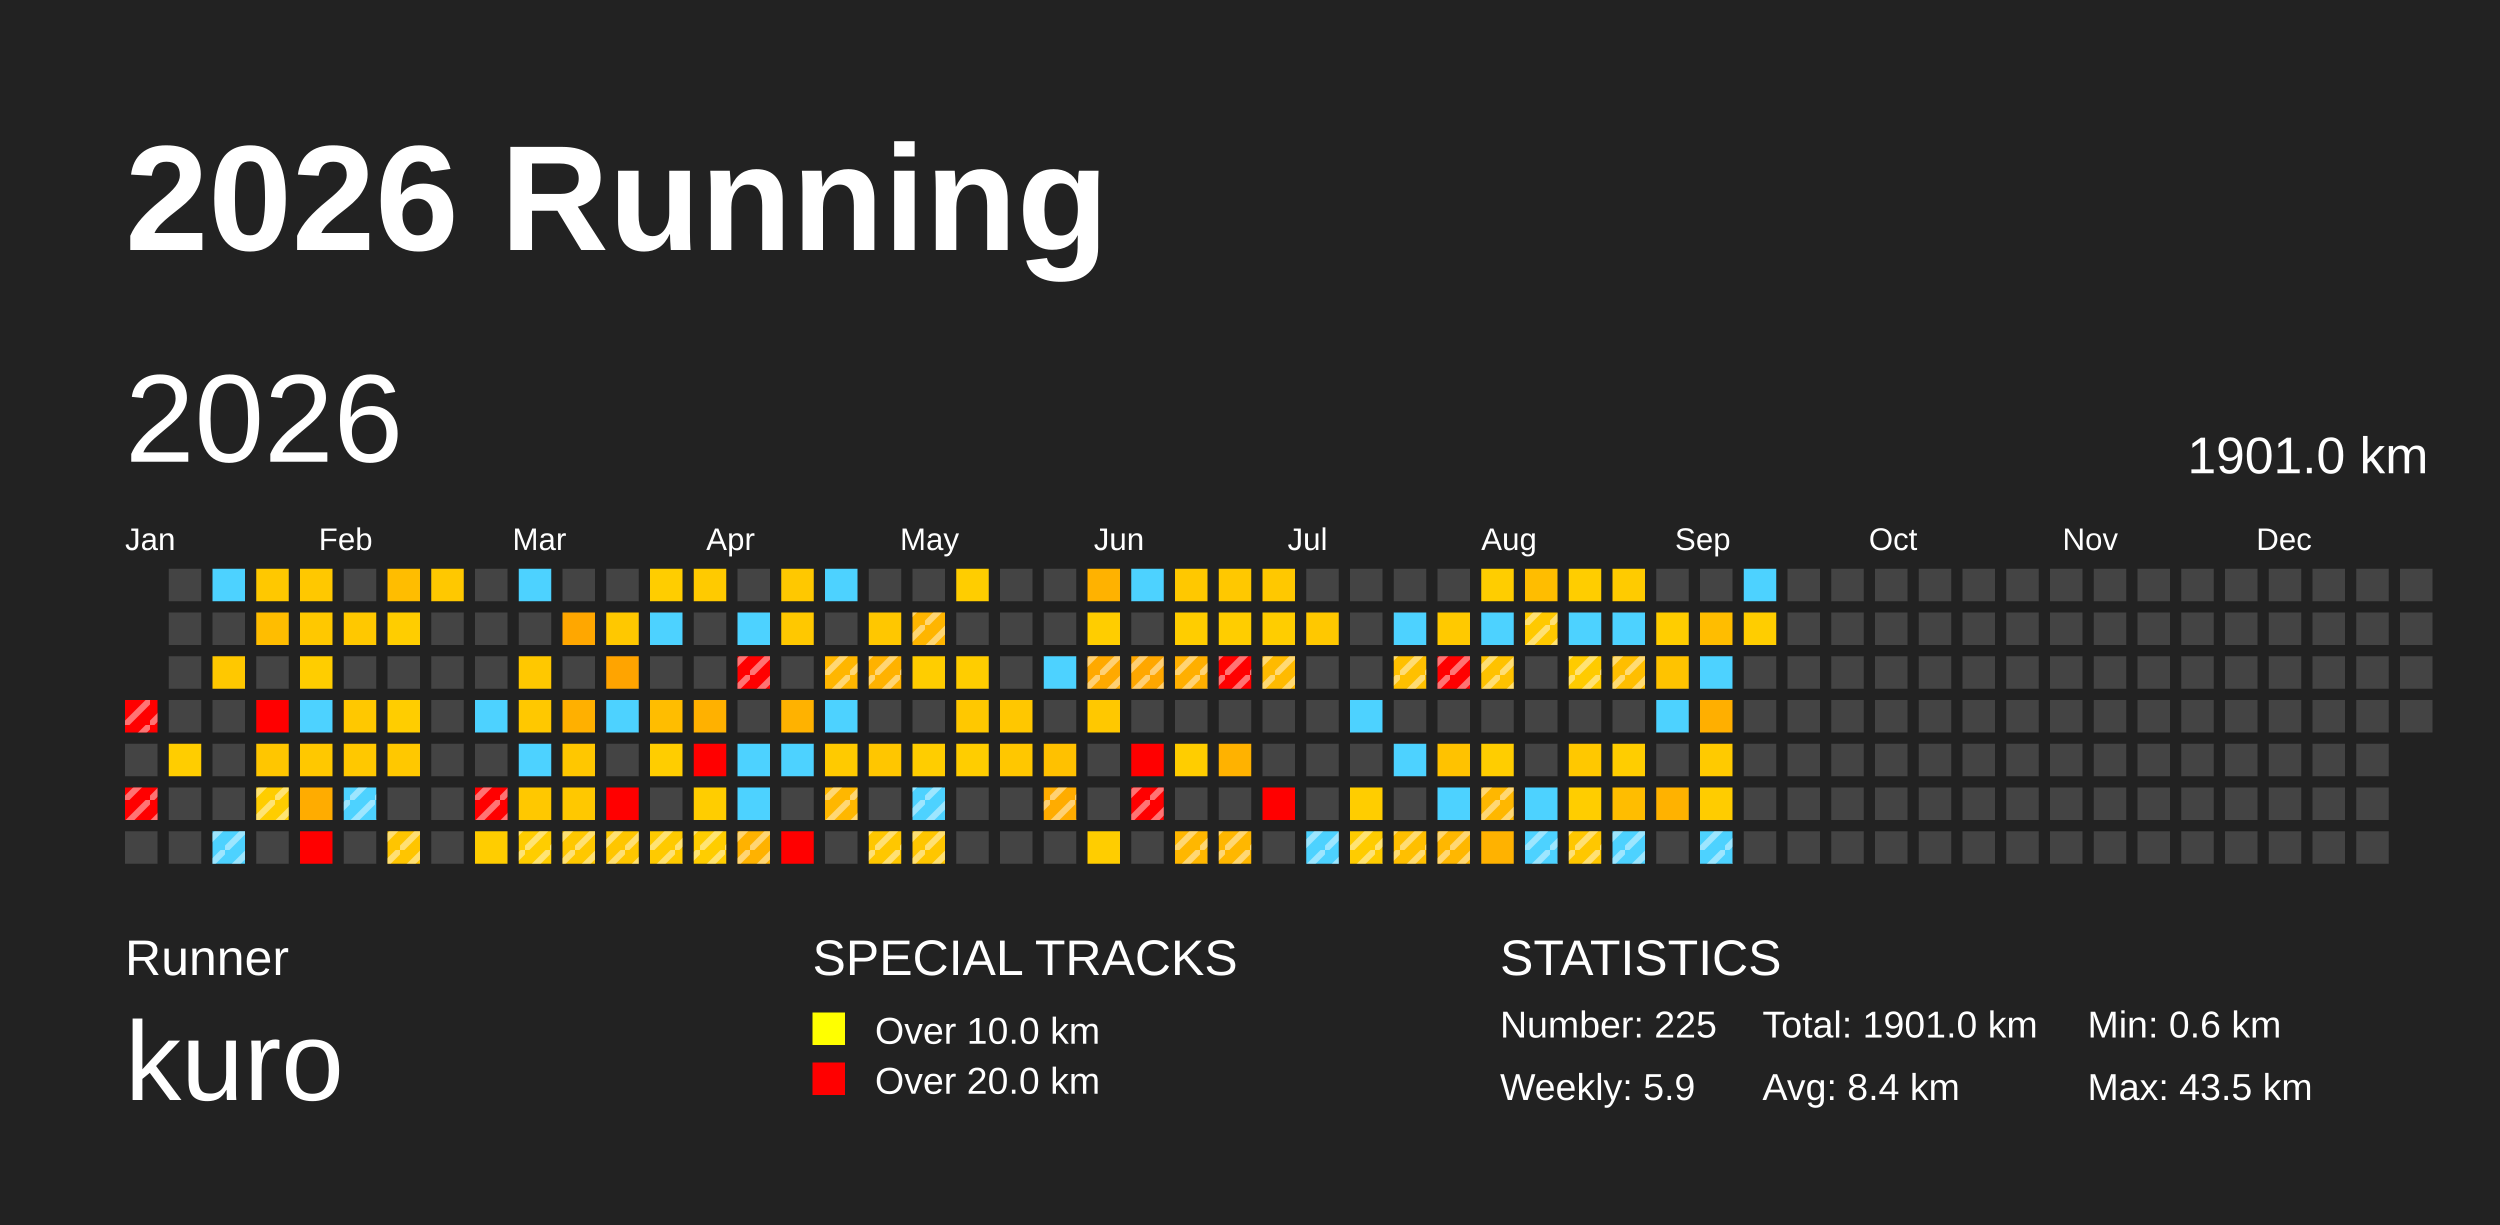
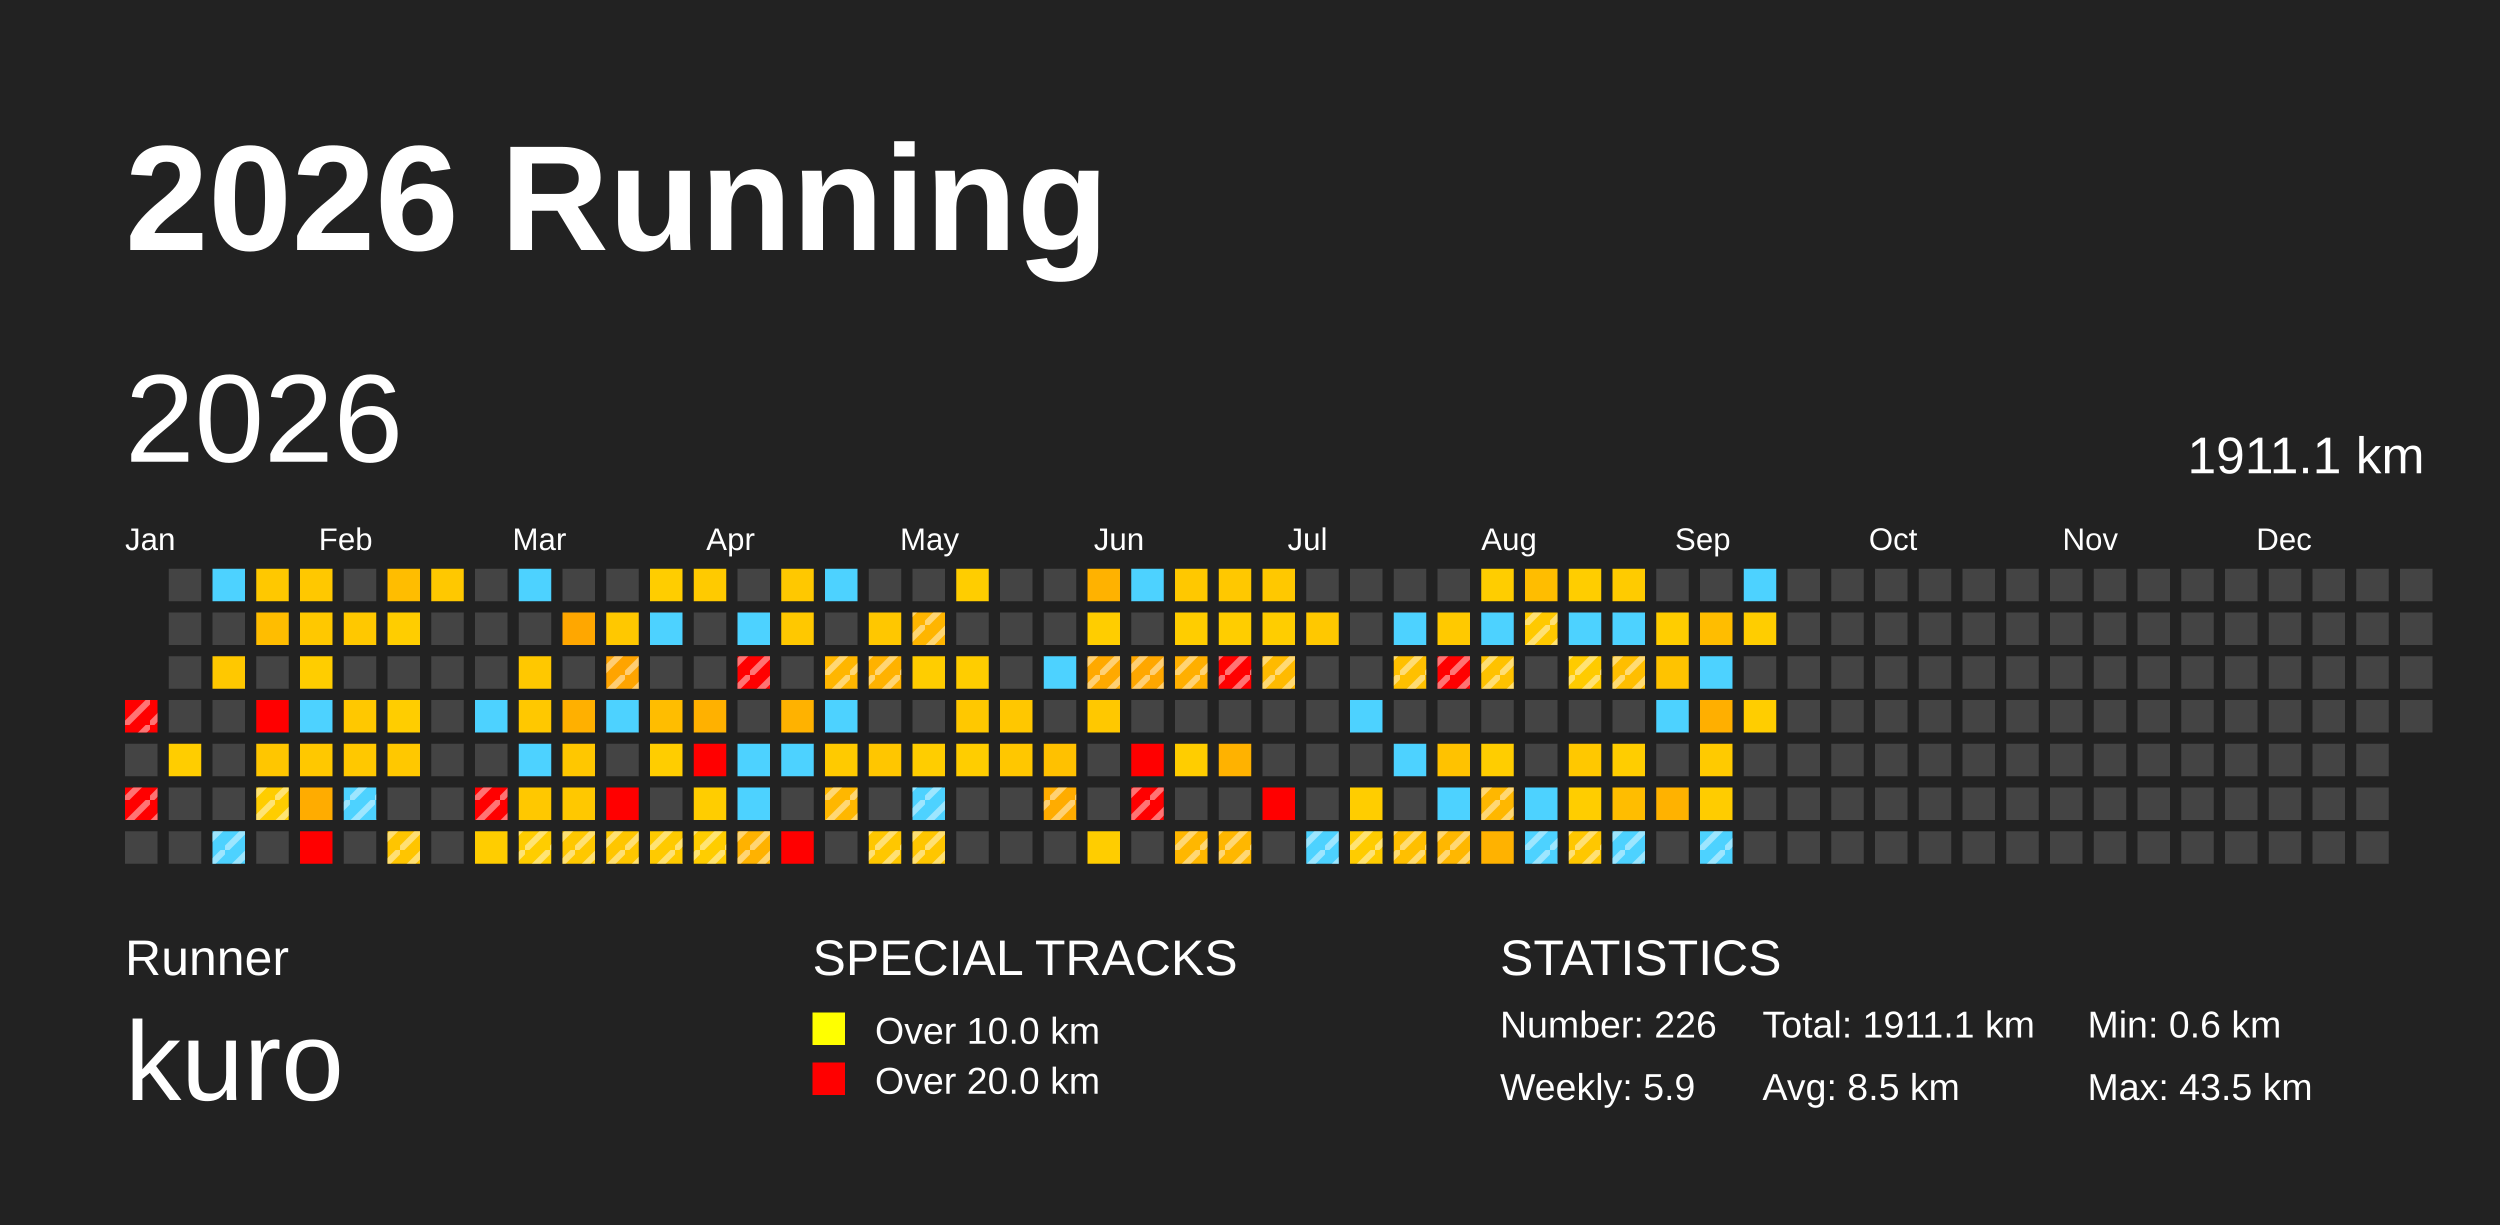
<svg xmlns="http://www.w3.org/2000/svg" baseProfile="full" height="98mm" version="1.1" viewBox="0,0,200,98" width="200mm">
  <defs>
    <pattern height="2" id="indoor-stripe" patternUnits="userSpaceOnUse" width="2">
      <line stroke="white" stroke-opacity="0.45" stroke-width="0.5" x1="0" x2="2" y1="2" y2="0" />
    </pattern>
  </defs>
  <rect fill="#222222" height="98" width="200" x="0" y="0" />
  <text fill="#FFFFFF" style="font-size:12px; font-family:Arial; font-weight:bold;" x="10" y="20">2026 Running</text>
  <text fill="#FFFFFF" style="font-size:4px; font-family:Arial" x="10" y="78">Runner</text>
  <text fill="#FFFFFF" style="font-size:9px; font-family:Arial" x="10" y="88">kuro</text>
  <text fill="#FFFFFF" style="font-size:4px; font-family:Arial" x="65" y="78">SPECIAL TRACKS</text>
  <rect fill="yellow" height="2.6" width="2.6" x="65" y="81" />
  <text fill="#FFFFFF" style="font-size:3px; font-family:Arial" x="70" y="83.5">Over 10.0 km</text>
  <rect fill="red" height="2.6" width="2.6" x="65" y="85" />
  <text fill="#FFFFFF" style="font-size:3px; font-family:Arial" x="70" y="87.5">Over 20.0 km</text>
  <text fill="#FFFFFF" style="font-size:4px; font-family:Arial" x="120" y="78">STATISTICS</text>
-   <text fill="#FFFFFF" style="font-size:3px; font-family:Arial" x="120" y="83">Number: 225</text>
+   <text fill="#FFFFFF" style="font-size:3px; font-family:Arial" x="120" y="83">Number: 226</text>
  <text fill="#FFFFFF" style="font-size:3px; font-family:Arial" x="120" y="88">Weekly: 5.9</text>
-   <text fill="#FFFFFF" style="font-size:3px; font-family:Arial" x="141" y="83">Total: 1901.0 km</text>
-   <text fill="#FFFFFF" style="font-size:3px; font-family:Arial" x="141" y="88">Avg: 8.4 km</text>
+   <text fill="#FFFFFF" style="font-size:3px; font-family:Arial" x="141" y="83">Total: 1911.1 km</text>
+   <text fill="#FFFFFF" style="font-size:3px; font-family:Arial" x="141" y="88">Avg: 8.5 km</text>
  <text fill="#FFFFFF" style="font-size:3px; font-family:Arial" x="167" y="83">Min: 0.6 km</text>
  <text fill="#FFFFFF" style="font-size:3px; font-family:Arial" x="167" y="88">Max: 43.5 km</text>
  <text dominant-baseline="hanging" fill="#FFFFFF" style="font-size:10.0px; font-family:Arial;" x="10" y="30">2026</text>
-   <text dominant-baseline="hanging" fill="#FFFFFF" style="font-size:4.125px; font-family:Arial;" x="175" y="35">1901.0 km</text>
+   <text dominant-baseline="hanging" fill="#FFFFFF" style="font-size:4.125px; font-family:Arial;" x="175" y="35">1911.1 km</text>
  <text fill="#FFFFFF" style="font-size:2.5px; font-family:Arial" x="10.0" y="44">Jan</text>
  <text fill="#FFFFFF" style="font-size:2.5px; font-family:Arial" x="25.5" y="44">Feb</text>
  <text fill="#FFFFFF" style="font-size:2.5px; font-family:Arial" x="41.0" y="44">Mar</text>
  <text fill="#FFFFFF" style="font-size:2.5px; font-family:Arial" x="56.5" y="44">Apr</text>
  <text fill="#FFFFFF" style="font-size:2.5px; font-family:Arial" x="72.0" y="44">May</text>
  <text fill="#FFFFFF" style="font-size:2.5px; font-family:Arial" x="87.5" y="44">Jun</text>
  <text fill="#FFFFFF" style="font-size:2.5px; font-family:Arial" x="103.0" y="44">Jul</text>
  <text fill="#FFFFFF" style="font-size:2.5px; font-family:Arial" x="118.5" y="44">Aug</text>
  <text fill="#FFFFFF" style="font-size:2.5px; font-family:Arial" x="134.0" y="44">Sep</text>
  <text fill="#FFFFFF" style="font-size:2.5px; font-family:Arial" x="149.5" y="44">Oct</text>
  <text fill="#FFFFFF" style="font-size:2.5px; font-family:Arial" x="165.0" y="44">Nov</text>
  <text fill="#FFFFFF" style="font-size:2.5px; font-family:Arial" x="180.5" y="44">Dec</text>
  <rect fill="red" height="2.6" width="2.6" x="10.0" y="56.0" />
  <rect fill="url(#indoor-stripe)" height="2.6" style="pointer-events: none;" width="2.6" x="10.0" y="56.0" />
  <rect fill="#444444" height="2.6" width="2.6" x="10.0" y="59.5" />
  <rect fill="red" height="2.6" width="2.6" x="10.0" y="63.0" />
  <rect fill="url(#indoor-stripe)" height="2.6" style="pointer-events: none;" width="2.6" x="10.0" y="63.0" />
  <rect fill="#444444" height="2.6" width="2.6" x="10.0" y="66.5" />
  <rect fill="#444444" height="2.6" width="2.6" x="13.5" y="45.5" />
  <rect fill="#444444" height="2.6" width="2.6" x="13.5" y="49.0" />
  <rect fill="#444444" height="2.6" width="2.6" x="13.5" y="52.5" />
  <rect fill="#444444" height="2.6" width="2.6" x="13.5" y="56.0" />
  <rect fill="#ffcd00" height="2.6" width="2.6" x="13.5" y="59.5" />
  <rect fill="#444444" height="2.6" width="2.6" x="13.5" y="63.0" />
  <rect fill="#444444" height="2.6" width="2.6" x="13.5" y="66.5" />
  <rect fill="#4dd2ff" height="2.6" width="2.6" x="17.0" y="45.5" />
  <rect fill="#444444" height="2.6" width="2.6" x="17.0" y="49.0" />
  <rect fill="#ffc800" height="2.6" width="2.6" x="17.0" y="52.5" />
  <rect fill="#444444" height="2.6" width="2.6" x="17.0" y="56.0" />
  <rect fill="#444444" height="2.6" width="2.6" x="17.0" y="59.5" />
  <rect fill="#444444" height="2.6" width="2.6" x="17.0" y="63.0" />
  <rect fill="#4dd2ff" height="2.6" width="2.6" x="17.0" y="66.5" />
  <rect fill="url(#indoor-stripe)" height="2.6" style="pointer-events: none;" width="2.6" x="17.0" y="66.5" />
  <rect fill="#ffc800" height="2.6" width="2.6" x="20.5" y="45.5" />
  <rect fill="#ffbd00" height="2.6" width="2.6" x="20.5" y="49.0" />
  <rect fill="#444444" height="2.6" width="2.6" x="20.5" y="52.5" />
  <rect fill="red" height="2.6" width="2.6" x="20.5" y="56.0" />
  <rect fill="#ffc600" height="2.6" width="2.6" x="20.5" y="59.5" />
  <rect fill="#ffcd00" height="2.6" width="2.6" x="20.5" y="63.0" />
  <rect fill="url(#indoor-stripe)" height="2.6" style="pointer-events: none;" width="2.6" x="20.5" y="63.0" />
  <rect fill="#444444" height="2.6" width="2.6" x="20.5" y="66.5" />
  <rect fill="#ffc800" height="2.6" width="2.6" x="24.0" y="45.5" />
  <rect fill="#ffc800" height="2.6" width="2.6" x="24.0" y="49.0" />
  <rect fill="#ffcd00" height="2.6" width="2.6" x="24.0" y="52.5" />
  <rect fill="#4dd2ff" height="2.6" width="2.6" x="24.0" y="56.0" />
  <rect fill="#ffc800" height="2.6" width="2.6" x="24.0" y="59.5" />
  <rect fill="#ffac00" height="2.6" width="2.6" x="24.0" y="63.0" />
  <rect fill="red" height="2.6" width="2.6" x="24.0" y="66.5" />
  <rect fill="#444444" height="2.6" width="2.6" x="27.5" y="45.5" />
  <rect fill="#ffc800" height="2.6" width="2.6" x="27.5" y="49.0" />
  <rect fill="#444444" height="2.6" width="2.6" x="27.5" y="52.5" />
  <rect fill="#ffc800" height="2.6" width="2.6" x="27.5" y="56.0" />
  <rect fill="#ffc800" height="2.6" width="2.6" x="27.5" y="59.5" />
  <rect fill="#4dd2ff" height="2.6" width="2.6" x="27.5" y="63.0" />
  <rect fill="url(#indoor-stripe)" height="2.6" style="pointer-events: none;" width="2.6" x="27.5" y="63.0" />
  <rect fill="#444444" height="2.6" width="2.6" x="27.5" y="66.5" />
  <rect fill="#ffbd00" height="2.6" width="2.6" x="31.0" y="45.5" />
  <rect fill="#ffcd00" height="2.6" width="2.6" x="31.0" y="49.0" />
  <rect fill="#444444" height="2.6" width="2.6" x="31.0" y="52.5" />
  <rect fill="#ffcd00" height="2.6" width="2.6" x="31.0" y="56.0" />
  <rect fill="#ffc800" height="2.6" width="2.6" x="31.0" y="59.5" />
  <rect fill="#444444" height="2.6" width="2.6" x="31.0" y="63.0" />
  <rect fill="#ffc500" height="2.6" width="2.6" x="31.0" y="66.5" />
  <rect fill="url(#indoor-stripe)" height="2.6" style="pointer-events: none;" width="2.6" x="31.0" y="66.5" />
  <rect fill="#ffc800" height="2.6" width="2.6" x="34.5" y="45.5" />
  <rect fill="#444444" height="2.6" width="2.6" x="34.5" y="49.0" />
  <rect fill="#444444" height="2.6" width="2.6" x="34.5" y="52.5" />
  <rect fill="#444444" height="2.6" width="2.6" x="34.5" y="56.0" />
  <rect fill="#444444" height="2.6" width="2.6" x="34.5" y="59.5" />
  <rect fill="#444444" height="2.6" width="2.6" x="34.5" y="63.0" />
  <rect fill="#444444" height="2.6" width="2.6" x="34.5" y="66.5" />
  <rect fill="#444444" height="2.6" width="2.6" x="38.0" y="45.5" />
  <rect fill="#444444" height="2.6" width="2.6" x="38.0" y="49.0" />
  <rect fill="#444444" height="2.6" width="2.6" x="38.0" y="52.5" />
  <rect fill="#4dd2ff" height="2.6" width="2.6" x="38.0" y="56.0" />
  <rect fill="#444444" height="2.6" width="2.6" x="38.0" y="59.5" />
  <rect fill="red" height="2.6" width="2.6" x="38.0" y="63.0" />
  <rect fill="url(#indoor-stripe)" height="2.6" style="pointer-events: none;" width="2.6" x="38.0" y="63.0" />
  <rect fill="#ffcd00" height="2.6" width="2.6" x="38.0" y="66.5" />
  <rect fill="#4dd2ff" height="2.6" width="2.6" x="41.5" y="45.5" />
  <rect fill="#444444" height="2.6" width="2.6" x="41.5" y="49.0" />
  <rect fill="#ffc800" height="2.6" width="2.6" x="41.5" y="52.5" />
  <rect fill="#ffc800" height="2.6" width="2.6" x="41.5" y="56.0" />
  <rect fill="#4dd2ff" height="2.6" width="2.6" x="41.5" y="59.5" />
  <rect fill="#ffc800" height="2.6" width="2.6" x="41.5" y="63.0" />
  <rect fill="#ffcd00" height="2.6" width="2.6" x="41.5" y="66.5" />
  <rect fill="url(#indoor-stripe)" height="2.6" style="pointer-events: none;" width="2.6" x="41.5" y="66.5" />
  <rect fill="#444444" height="2.6" width="2.6" x="45.0" y="45.5" />
  <rect fill="#ffa700" height="2.6" width="2.6" x="45.0" y="49.0" />
  <rect fill="#444444" height="2.6" width="2.6" x="45.0" y="52.5" />
  <rect fill="#ffb000" height="2.6" width="2.6" x="45.0" y="56.0" />
  <rect fill="#ffc700" height="2.6" width="2.6" x="45.0" y="59.5" />
  <rect fill="#ffc800" height="2.6" width="2.6" x="45.0" y="63.0" />
  <rect fill="#ffc800" height="2.6" width="2.6" x="45.0" y="66.5" />
  <rect fill="url(#indoor-stripe)" height="2.6" style="pointer-events: none;" width="2.6" x="45.0" y="66.5" />
  <rect fill="#444444" height="2.6" width="2.6" x="48.5" y="45.5" />
  <rect fill="#ffc800" height="2.6" width="2.6" x="48.5" y="49.0" />
  <rect fill="#ffa400" height="2.6" width="2.6" x="48.5" y="52.5" />
+   <rect fill="url(#indoor-stripe)" height="2.6" style="pointer-events: none;" width="2.6" x="48.5" y="52.5" />
  <rect fill="#4dd2ff" height="2.6" width="2.6" x="48.5" y="56.0" />
  <rect fill="#444444" height="2.6" width="2.6" x="48.5" y="59.5" />
  <rect fill="red" height="2.6" width="2.6" x="48.5" y="63.0" />
  <rect fill="#ffc600" height="2.6" width="2.6" x="48.5" y="66.5" />
  <rect fill="url(#indoor-stripe)" height="2.6" style="pointer-events: none;" width="2.6" x="48.5" y="66.5" />
  <rect fill="#ffcd00" height="2.6" width="2.6" x="52.0" y="45.5" />
  <rect fill="#4dd2ff" height="2.6" width="2.6" x="52.0" y="49.0" />
  <rect fill="#444444" height="2.6" width="2.6" x="52.0" y="52.5" />
  <rect fill="#ffbd00" height="2.6" width="2.6" x="52.0" y="56.0" />
  <rect fill="#ffcd00" height="2.6" width="2.6" x="52.0" y="59.5" />
  <rect fill="#444444" height="2.6" width="2.6" x="52.0" y="63.0" />
  <rect fill="#ffca00" height="2.6" width="2.6" x="52.0" y="66.5" />
  <rect fill="url(#indoor-stripe)" height="2.6" style="pointer-events: none;" width="2.6" x="52.0" y="66.5" />
  <rect fill="#ffca00" height="2.6" width="2.6" x="55.5" y="45.5" />
  <rect fill="#444444" height="2.6" width="2.6" x="55.5" y="49.0" />
  <rect fill="#444444" height="2.6" width="2.6" x="55.5" y="52.5" />
  <rect fill="#ffb100" height="2.6" width="2.6" x="55.5" y="56.0" />
  <rect fill="red" height="2.6" width="2.6" x="55.5" y="59.5" />
  <rect fill="#ffcd00" height="2.6" width="2.6" x="55.5" y="63.0" />
  <rect fill="#ffcd00" height="2.6" width="2.6" x="55.5" y="66.5" />
  <rect fill="url(#indoor-stripe)" height="2.6" style="pointer-events: none;" width="2.6" x="55.5" y="66.5" />
  <rect fill="#444444" height="2.6" width="2.6" x="59.0" y="45.5" />
  <rect fill="#4dd2ff" height="2.6" width="2.6" x="59.0" y="49.0" />
  <rect fill="red" height="2.6" width="2.6" x="59.0" y="52.5" />
  <rect fill="url(#indoor-stripe)" height="2.6" style="pointer-events: none;" width="2.6" x="59.0" y="52.5" />
  <rect fill="#444444" height="2.6" width="2.6" x="59.0" y="56.0" />
  <rect fill="#4dd2ff" height="2.6" width="2.6" x="59.0" y="59.5" />
  <rect fill="#4dd2ff" height="2.6" width="2.6" x="59.0" y="63.0" />
  <rect fill="#ffb200" height="2.6" width="2.6" x="59.0" y="66.5" />
  <rect fill="url(#indoor-stripe)" height="2.6" style="pointer-events: none;" width="2.6" x="59.0" y="66.5" />
  <rect fill="#ffc800" height="2.6" width="2.6" x="62.5" y="45.5" />
  <rect fill="#ffc800" height="2.6" width="2.6" x="62.5" y="49.0" />
  <rect fill="#444444" height="2.6" width="2.6" x="62.5" y="52.5" />
  <rect fill="#ffb200" height="2.6" width="2.6" x="62.5" y="56.0" />
  <rect fill="#4dd2ff" height="2.6" width="2.6" x="62.5" y="59.5" />
  <rect fill="#444444" height="2.6" width="2.6" x="62.5" y="63.0" />
  <rect fill="red" height="2.6" width="2.6" x="62.5" y="66.5" />
  <rect fill="#4dd2ff" height="2.6" width="2.6" x="66.0" y="45.5" />
  <rect fill="#444444" height="2.6" width="2.6" x="66.0" y="49.0" />
  <rect fill="#ffb600" height="2.6" width="2.6" x="66.0" y="52.5" />
  <rect fill="url(#indoor-stripe)" height="2.6" style="pointer-events: none;" width="2.6" x="66.0" y="52.5" />
  <rect fill="#4dd2ff" height="2.6" width="2.6" x="66.0" y="56.0" />
  <rect fill="#ffca00" height="2.6" width="2.6" x="66.0" y="59.5" />
  <rect fill="#ffb700" height="2.6" width="2.6" x="66.0" y="63.0" />
  <rect fill="url(#indoor-stripe)" height="2.6" style="pointer-events: none;" width="2.6" x="66.0" y="63.0" />
  <rect fill="#444444" height="2.6" width="2.6" x="66.0" y="66.5" />
  <rect fill="#444444" height="2.6" width="2.6" x="69.5" y="45.5" />
  <rect fill="#ffc700" height="2.6" width="2.6" x="69.5" y="49.0" />
  <rect fill="#ffb200" height="2.6" width="2.6" x="69.5" y="52.5" />
  <rect fill="url(#indoor-stripe)" height="2.6" style="pointer-events: none;" width="2.6" x="69.5" y="52.5" />
  <rect fill="#444444" height="2.6" width="2.6" x="69.5" y="56.0" />
  <rect fill="#ffc600" height="2.6" width="2.6" x="69.5" y="59.5" />
  <rect fill="#444444" height="2.6" width="2.6" x="69.5" y="63.0" />
  <rect fill="#ffc700" height="2.6" width="2.6" x="69.5" y="66.5" />
  <rect fill="url(#indoor-stripe)" height="2.6" style="pointer-events: none;" width="2.6" x="69.5" y="66.5" />
  <rect fill="#444444" height="2.6" width="2.6" x="73.0" y="45.5" />
  <rect fill="#ffb500" height="2.6" width="2.6" x="73.0" y="49.0" />
  <rect fill="url(#indoor-stripe)" height="2.6" style="pointer-events: none;" width="2.6" x="73.0" y="49.0" />
  <rect fill="#ffcd00" height="2.6" width="2.6" x="73.0" y="52.5" />
  <rect fill="#444444" height="2.6" width="2.6" x="73.0" y="56.0" />
  <rect fill="#ffcd00" height="2.6" width="2.6" x="73.0" y="59.5" />
  <rect fill="#4dd2ff" height="2.6" width="2.6" x="73.0" y="63.0" />
  <rect fill="url(#indoor-stripe)" height="2.6" style="pointer-events: none;" width="2.6" x="73.0" y="63.0" />
  <rect fill="#ffc600" height="2.6" width="2.6" x="73.0" y="66.5" />
  <rect fill="url(#indoor-stripe)" height="2.6" style="pointer-events: none;" width="2.6" x="73.0" y="66.5" />
  <rect fill="#ffcd00" height="2.6" width="2.6" x="76.5" y="45.5" />
  <rect fill="#444444" height="2.6" width="2.6" x="76.5" y="49.0" />
  <rect fill="#ffcd00" height="2.6" width="2.6" x="76.5" y="52.5" />
  <rect fill="#ffc800" height="2.6" width="2.6" x="76.5" y="56.0" />
  <rect fill="#ffcd00" height="2.6" width="2.6" x="76.5" y="59.5" />
  <rect fill="#444444" height="2.6" width="2.6" x="76.5" y="63.0" />
  <rect fill="#444444" height="2.6" width="2.6" x="76.5" y="66.5" />
  <rect fill="#444444" height="2.6" width="2.6" x="80.0" y="45.5" />
  <rect fill="#444444" height="2.6" width="2.6" x="80.0" y="49.0" />
  <rect fill="#444444" height="2.6" width="2.6" x="80.0" y="52.5" />
  <rect fill="#ffc700" height="2.6" width="2.6" x="80.0" y="56.0" />
  <rect fill="#ffc700" height="2.6" width="2.6" x="80.0" y="59.5" />
  <rect fill="#444444" height="2.6" width="2.6" x="80.0" y="63.0" />
  <rect fill="#444444" height="2.6" width="2.6" x="80.0" y="66.5" />
  <rect fill="#444444" height="2.6" width="2.6" x="83.5" y="45.5" />
  <rect fill="#444444" height="2.6" width="2.6" x="83.5" y="49.0" />
  <rect fill="#4dd2ff" height="2.6" width="2.6" x="83.5" y="52.5" />
  <rect fill="#444444" height="2.6" width="2.6" x="83.5" y="56.0" />
  <rect fill="#ffc100" height="2.6" width="2.6" x="83.5" y="59.5" />
  <rect fill="#ffac00" height="2.6" width="2.6" x="83.5" y="63.0" />
  <rect fill="url(#indoor-stripe)" height="2.6" style="pointer-events: none;" width="2.6" x="83.5" y="63.0" />
  <rect fill="#444444" height="2.6" width="2.6" x="83.5" y="66.5" />
  <rect fill="#ffb200" height="2.6" width="2.6" x="87.0" y="45.5" />
  <rect fill="#ffcd00" height="2.6" width="2.6" x="87.0" y="49.0" />
  <rect fill="#ffa900" height="2.6" width="2.6" x="87.0" y="52.5" />
  <rect fill="url(#indoor-stripe)" height="2.6" style="pointer-events: none;" width="2.6" x="87.0" y="52.5" />
  <rect fill="#ffc800" height="2.6" width="2.6" x="87.0" y="56.0" />
  <rect fill="#444444" height="2.6" width="2.6" x="87.0" y="59.5" />
  <rect fill="#444444" height="2.6" width="2.6" x="87.0" y="63.0" />
  <rect fill="#ffcd00" height="2.6" width="2.6" x="87.0" y="66.5" />
  <rect fill="#4dd2ff" height="2.6" width="2.6" x="90.5" y="45.5" />
  <rect fill="#444444" height="2.6" width="2.6" x="90.5" y="49.0" />
  <rect fill="#ffa700" height="2.6" width="2.6" x="90.5" y="52.5" />
  <rect fill="url(#indoor-stripe)" height="2.6" style="pointer-events: none;" width="2.6" x="90.5" y="52.5" />
  <rect fill="#444444" height="2.6" width="2.6" x="90.5" y="56.0" />
  <rect fill="red" height="2.6" width="2.6" x="90.5" y="59.5" />
  <rect fill="red" height="2.6" width="2.6" x="90.5" y="63.0" />
  <rect fill="url(#indoor-stripe)" height="2.6" style="pointer-events: none;" width="2.6" x="90.5" y="63.0" />
  <rect fill="#444444" height="2.6" width="2.6" x="90.5" y="66.5" />
  <rect fill="#ffc800" height="2.6" width="2.6" x="94.0" y="45.5" />
  <rect fill="#ffcd00" height="2.6" width="2.6" x="94.0" y="49.0" />
  <rect fill="#ffaf00" height="2.6" width="2.6" x="94.0" y="52.5" />
  <rect fill="url(#indoor-stripe)" height="2.6" style="pointer-events: none;" width="2.6" x="94.0" y="52.5" />
  <rect fill="#444444" height="2.6" width="2.6" x="94.0" y="56.0" />
  <rect fill="#ffcd00" height="2.6" width="2.6" x="94.0" y="59.5" />
  <rect fill="#444444" height="2.6" width="2.6" x="94.0" y="63.0" />
  <rect fill="#ffb700" height="2.6" width="2.6" x="94.0" y="66.5" />
  <rect fill="url(#indoor-stripe)" height="2.6" style="pointer-events: none;" width="2.6" x="94.0" y="66.5" />
  <rect fill="#ffc800" height="2.6" width="2.6" x="97.5" y="45.5" />
  <rect fill="#ffcd00" height="2.6" width="2.6" x="97.5" y="49.0" />
  <rect fill="red" height="2.6" width="2.6" x="97.5" y="52.5" />
  <rect fill="url(#indoor-stripe)" height="2.6" style="pointer-events: none;" width="2.6" x="97.5" y="52.5" />
  <rect fill="#444444" height="2.6" width="2.6" x="97.5" y="56.0" />
  <rect fill="#ffb200" height="2.6" width="2.6" x="97.5" y="59.5" />
  <rect fill="#444444" height="2.6" width="2.6" x="97.5" y="63.0" />
  <rect fill="#ffb700" height="2.6" width="2.6" x="97.5" y="66.5" />
  <rect fill="url(#indoor-stripe)" height="2.6" style="pointer-events: none;" width="2.6" x="97.5" y="66.5" />
  <rect fill="#ffc800" height="2.6" width="2.6" x="101.0" y="45.5" />
  <rect fill="#ffcd00" height="2.6" width="2.6" x="101.0" y="49.0" />
  <rect fill="#ffba00" height="2.6" width="2.6" x="101.0" y="52.5" />
  <rect fill="url(#indoor-stripe)" height="2.6" style="pointer-events: none;" width="2.6" x="101.0" y="52.5" />
  <rect fill="#444444" height="2.6" width="2.6" x="101.0" y="56.0" />
  <rect fill="#444444" height="2.6" width="2.6" x="101.0" y="59.5" />
  <rect fill="red" height="2.6" width="2.6" x="101.0" y="63.0" />
  <rect fill="#444444" height="2.6" width="2.6" x="101.0" y="66.5" />
  <rect fill="#444444" height="2.6" width="2.6" x="104.5" y="45.5" />
  <rect fill="#ffc800" height="2.6" width="2.6" x="104.5" y="49.0" />
  <rect fill="#444444" height="2.6" width="2.6" x="104.5" y="52.5" />
  <rect fill="#444444" height="2.6" width="2.6" x="104.5" y="56.0" />
  <rect fill="#444444" height="2.6" width="2.6" x="104.5" y="59.5" />
  <rect fill="#444444" height="2.6" width="2.6" x="104.5" y="63.0" />
  <rect fill="#4dd2ff" height="2.6" width="2.6" x="104.5" y="66.5" />
  <rect fill="url(#indoor-stripe)" height="2.6" style="pointer-events: none;" width="2.6" x="104.5" y="66.5" />
  <rect fill="#444444" height="2.6" width="2.6" x="108.0" y="45.5" />
  <rect fill="#444444" height="2.6" width="2.6" x="108.0" y="49.0" />
  <rect fill="#444444" height="2.6" width="2.6" x="108.0" y="52.5" />
  <rect fill="#4dd2ff" height="2.6" width="2.6" x="108.0" y="56.0" />
  <rect fill="#444444" height="2.6" width="2.6" x="108.0" y="59.5" />
  <rect fill="#ffcd00" height="2.6" width="2.6" x="108.0" y="63.0" />
  <rect fill="#ffcc00" height="2.6" width="2.6" x="108.0" y="66.5" />
  <rect fill="url(#indoor-stripe)" height="2.6" style="pointer-events: none;" width="2.6" x="108.0" y="66.5" />
  <rect fill="#444444" height="2.6" width="2.6" x="111.5" y="45.5" />
  <rect fill="#4dd2ff" height="2.6" width="2.6" x="111.5" y="49.0" />
  <rect fill="#ffc000" height="2.6" width="2.6" x="111.5" y="52.5" />
  <rect fill="url(#indoor-stripe)" height="2.6" style="pointer-events: none;" width="2.6" x="111.5" y="52.5" />
  <rect fill="#444444" height="2.6" width="2.6" x="111.5" y="56.0" />
  <rect fill="#4dd2ff" height="2.6" width="2.6" x="111.5" y="59.5" />
  <rect fill="#444444" height="2.6" width="2.6" x="111.5" y="63.0" />
  <rect fill="#ffbf00" height="2.6" width="2.6" x="111.5" y="66.5" />
  <rect fill="url(#indoor-stripe)" height="2.6" style="pointer-events: none;" width="2.6" x="111.5" y="66.5" />
  <rect fill="#444444" height="2.6" width="2.6" x="115.0" y="45.5" />
  <rect fill="#ffc900" height="2.6" width="2.6" x="115.0" y="49.0" />
  <rect fill="red" height="2.6" width="2.6" x="115.0" y="52.5" />
  <rect fill="url(#indoor-stripe)" height="2.6" style="pointer-events: none;" width="2.6" x="115.0" y="52.5" />
  <rect fill="#444444" height="2.6" width="2.6" x="115.0" y="56.0" />
  <rect fill="#ffc200" height="2.6" width="2.6" x="115.0" y="59.5" />
  <rect fill="#4dd2ff" height="2.6" width="2.6" x="115.0" y="63.0" />
  <rect fill="#ffb700" height="2.6" width="2.6" x="115.0" y="66.5" />
  <rect fill="url(#indoor-stripe)" height="2.6" style="pointer-events: none;" width="2.6" x="115.0" y="66.5" />
  <rect fill="#ffcd00" height="2.6" width="2.6" x="118.5" y="45.5" />
  <rect fill="#4dd2ff" height="2.6" width="2.6" x="118.5" y="49.0" />
  <rect fill="#ffc200" height="2.6" width="2.6" x="118.5" y="52.5" />
  <rect fill="url(#indoor-stripe)" height="2.6" style="pointer-events: none;" width="2.6" x="118.5" y="52.5" />
  <rect fill="#444444" height="2.6" width="2.6" x="118.5" y="56.0" />
  <rect fill="#ffcd00" height="2.6" width="2.6" x="118.5" y="59.5" />
  <rect fill="#ffb700" height="2.6" width="2.6" x="118.5" y="63.0" />
  <rect fill="url(#indoor-stripe)" height="2.6" style="pointer-events: none;" width="2.6" x="118.5" y="63.0" />
  <rect fill="#ffb200" height="2.6" width="2.6" x="118.5" y="66.5" />
  <rect fill="#ffbd00" height="2.6" width="2.6" x="122.0" y="45.5" />
  <rect fill="#ffc900" height="2.6" width="2.6" x="122.0" y="49.0" />
  <rect fill="url(#indoor-stripe)" height="2.6" style="pointer-events: none;" width="2.6" x="122.0" y="49.0" />
  <rect fill="#444444" height="2.6" width="2.6" x="122.0" y="52.5" />
  <rect fill="#444444" height="2.6" width="2.6" x="122.0" y="56.0" />
  <rect fill="#444444" height="2.6" width="2.6" x="122.0" y="59.5" />
  <rect fill="#4dd2ff" height="2.6" width="2.6" x="122.0" y="63.0" />
  <rect fill="#4dd2ff" height="2.6" width="2.6" x="122.0" y="66.5" />
  <rect fill="url(#indoor-stripe)" height="2.6" style="pointer-events: none;" width="2.6" x="122.0" y="66.5" />
  <rect fill="#ffcd00" height="2.6" width="2.6" x="125.5" y="45.5" />
  <rect fill="#4dd2ff" height="2.6" width="2.6" x="125.5" y="49.0" />
  <rect fill="#ffcb00" height="2.6" width="2.6" x="125.5" y="52.5" />
  <rect fill="url(#indoor-stripe)" height="2.6" style="pointer-events: none;" width="2.6" x="125.5" y="52.5" />
  <rect fill="#444444" height="2.6" width="2.6" x="125.5" y="56.0" />
  <rect fill="#ffc800" height="2.6" width="2.6" x="125.5" y="59.5" />
  <rect fill="#ffcd00" height="2.6" width="2.6" x="125.5" y="63.0" />
  <rect fill="#ffc700" height="2.6" width="2.6" x="125.5" y="66.5" />
  <rect fill="url(#indoor-stripe)" height="2.6" style="pointer-events: none;" width="2.6" x="125.5" y="66.5" />
  <rect fill="#ffcb00" height="2.6" width="2.6" x="129.0" y="45.5" />
  <rect fill="#4dd2ff" height="2.6" width="2.6" x="129.0" y="49.0" />
  <rect fill="#ffbe00" height="2.6" width="2.6" x="129.0" y="52.5" />
  <rect fill="url(#indoor-stripe)" height="2.6" style="pointer-events: none;" width="2.6" x="129.0" y="52.5" />
  <rect fill="#444444" height="2.6" width="2.6" x="129.0" y="56.0" />
  <rect fill="#ffcd00" height="2.6" width="2.6" x="129.0" y="59.5" />
  <rect fill="#ffbd00" height="2.6" width="2.6" x="129.0" y="63.0" />
  <rect fill="#4dd2ff" height="2.6" width="2.6" x="129.0" y="66.5" />
  <rect fill="url(#indoor-stripe)" height="2.6" style="pointer-events: none;" width="2.6" x="129.0" y="66.5" />
  <rect fill="#444444" height="2.6" width="2.6" x="132.5" y="45.5" />
  <rect fill="#ffcd00" height="2.6" width="2.6" x="132.5" y="49.0" />
  <rect fill="#ffc300" height="2.6" width="2.6" x="132.5" y="52.5" />
  <rect fill="#4dd2ff" height="2.6" width="2.6" x="132.5" y="56.0" />
  <rect fill="#444444" height="2.6" width="2.6" x="132.5" y="59.5" />
  <rect fill="#ffb200" height="2.6" width="2.6" x="132.5" y="63.0" />
  <rect fill="#444444" height="2.6" width="2.6" x="132.5" y="66.5" />
  <rect fill="#444444" height="2.6" width="2.6" x="136.0" y="45.5" />
  <rect fill="#ffbd00" height="2.6" width="2.6" x="136.0" y="49.0" />
  <rect fill="#4dd2ff" height="2.6" width="2.6" x="136.0" y="52.5" />
  <rect fill="#ffaf00" height="2.6" width="2.6" x="136.0" y="56.0" />
  <rect fill="#ffca00" height="2.6" width="2.6" x="136.0" y="59.5" />
  <rect fill="#ffcc00" height="2.6" width="2.6" x="136.0" y="63.0" />
  <rect fill="#4dd2ff" height="2.6" width="2.6" x="136.0" y="66.5" />
  <rect fill="url(#indoor-stripe)" height="2.6" style="pointer-events: none;" width="2.6" x="136.0" y="66.5" />
  <rect fill="#4dd2ff" height="2.6" width="2.6" x="139.5" y="45.5" />
  <rect fill="#ffcd00" height="2.6" width="2.6" x="139.5" y="49.0" />
  <rect fill="#444444" height="2.6" width="2.6" x="139.5" y="52.5" />
-   <rect fill="#444444" height="2.6" width="2.6" x="139.5" y="56.0" />
+   <rect fill="#ffcd00" height="2.6" width="2.6" x="139.5" y="56.0" />
  <rect fill="#444444" height="2.6" width="2.6" x="139.5" y="59.5" />
  <rect fill="#444444" height="2.6" width="2.6" x="139.5" y="63.0" />
  <rect fill="#444444" height="2.6" width="2.6" x="139.5" y="66.5" />
  <rect fill="#444444" height="2.6" width="2.6" x="143.0" y="45.5" />
  <rect fill="#444444" height="2.6" width="2.6" x="143.0" y="49.0" />
  <rect fill="#444444" height="2.6" width="2.6" x="143.0" y="52.5" />
  <rect fill="#444444" height="2.6" width="2.6" x="143.0" y="56.0" />
  <rect fill="#444444" height="2.6" width="2.6" x="143.0" y="59.5" />
  <rect fill="#444444" height="2.6" width="2.6" x="143.0" y="63.0" />
  <rect fill="#444444" height="2.6" width="2.6" x="143.0" y="66.5" />
  <rect fill="#444444" height="2.6" width="2.6" x="146.5" y="45.5" />
  <rect fill="#444444" height="2.6" width="2.6" x="146.5" y="49.0" />
  <rect fill="#444444" height="2.6" width="2.6" x="146.5" y="52.5" />
  <rect fill="#444444" height="2.6" width="2.6" x="146.5" y="56.0" />
  <rect fill="#444444" height="2.6" width="2.6" x="146.5" y="59.5" />
  <rect fill="#444444" height="2.6" width="2.6" x="146.5" y="63.0" />
  <rect fill="#444444" height="2.6" width="2.6" x="146.5" y="66.5" />
  <rect fill="#444444" height="2.6" width="2.6" x="150.0" y="45.5" />
  <rect fill="#444444" height="2.6" width="2.6" x="150.0" y="49.0" />
  <rect fill="#444444" height="2.6" width="2.6" x="150.0" y="52.5" />
  <rect fill="#444444" height="2.6" width="2.6" x="150.0" y="56.0" />
  <rect fill="#444444" height="2.6" width="2.6" x="150.0" y="59.5" />
  <rect fill="#444444" height="2.6" width="2.6" x="150.0" y="63.0" />
  <rect fill="#444444" height="2.6" width="2.6" x="150.0" y="66.5" />
  <rect fill="#444444" height="2.6" width="2.6" x="153.5" y="45.5" />
  <rect fill="#444444" height="2.6" width="2.6" x="153.5" y="49.0" />
  <rect fill="#444444" height="2.6" width="2.6" x="153.5" y="52.5" />
  <rect fill="#444444" height="2.6" width="2.6" x="153.5" y="56.0" />
  <rect fill="#444444" height="2.6" width="2.6" x="153.5" y="59.5" />
  <rect fill="#444444" height="2.6" width="2.6" x="153.5" y="63.0" />
  <rect fill="#444444" height="2.6" width="2.6" x="153.5" y="66.5" />
  <rect fill="#444444" height="2.6" width="2.6" x="157.0" y="45.5" />
  <rect fill="#444444" height="2.6" width="2.6" x="157.0" y="49.0" />
  <rect fill="#444444" height="2.6" width="2.6" x="157.0" y="52.5" />
  <rect fill="#444444" height="2.6" width="2.6" x="157.0" y="56.0" />
  <rect fill="#444444" height="2.6" width="2.6" x="157.0" y="59.5" />
  <rect fill="#444444" height="2.6" width="2.6" x="157.0" y="63.0" />
  <rect fill="#444444" height="2.6" width="2.6" x="157.0" y="66.5" />
  <rect fill="#444444" height="2.6" width="2.6" x="160.5" y="45.5" />
  <rect fill="#444444" height="2.6" width="2.6" x="160.5" y="49.0" />
  <rect fill="#444444" height="2.6" width="2.6" x="160.5" y="52.5" />
  <rect fill="#444444" height="2.6" width="2.6" x="160.5" y="56.0" />
  <rect fill="#444444" height="2.6" width="2.6" x="160.5" y="59.5" />
  <rect fill="#444444" height="2.6" width="2.6" x="160.5" y="63.0" />
  <rect fill="#444444" height="2.6" width="2.6" x="160.5" y="66.5" />
  <rect fill="#444444" height="2.6" width="2.6" x="164.0" y="45.5" />
  <rect fill="#444444" height="2.6" width="2.6" x="164.0" y="49.0" />
  <rect fill="#444444" height="2.6" width="2.6" x="164.0" y="52.5" />
  <rect fill="#444444" height="2.6" width="2.6" x="164.0" y="56.0" />
  <rect fill="#444444" height="2.6" width="2.6" x="164.0" y="59.5" />
  <rect fill="#444444" height="2.6" width="2.6" x="164.0" y="63.0" />
  <rect fill="#444444" height="2.6" width="2.6" x="164.0" y="66.5" />
  <rect fill="#444444" height="2.6" width="2.6" x="167.5" y="45.5" />
  <rect fill="#444444" height="2.6" width="2.6" x="167.5" y="49.0" />
  <rect fill="#444444" height="2.6" width="2.6" x="167.5" y="52.5" />
  <rect fill="#444444" height="2.6" width="2.6" x="167.5" y="56.0" />
  <rect fill="#444444" height="2.6" width="2.6" x="167.5" y="59.5" />
  <rect fill="#444444" height="2.6" width="2.6" x="167.5" y="63.0" />
  <rect fill="#444444" height="2.6" width="2.6" x="167.5" y="66.5" />
  <rect fill="#444444" height="2.6" width="2.6" x="171.0" y="45.5" />
  <rect fill="#444444" height="2.6" width="2.6" x="171.0" y="49.0" />
  <rect fill="#444444" height="2.6" width="2.6" x="171.0" y="52.5" />
  <rect fill="#444444" height="2.6" width="2.6" x="171.0" y="56.0" />
  <rect fill="#444444" height="2.6" width="2.6" x="171.0" y="59.5" />
  <rect fill="#444444" height="2.6" width="2.6" x="171.0" y="63.0" />
  <rect fill="#444444" height="2.6" width="2.6" x="171.0" y="66.5" />
  <rect fill="#444444" height="2.6" width="2.6" x="174.5" y="45.5" />
  <rect fill="#444444" height="2.6" width="2.6" x="174.5" y="49.0" />
  <rect fill="#444444" height="2.6" width="2.6" x="174.5" y="52.5" />
  <rect fill="#444444" height="2.6" width="2.6" x="174.5" y="56.0" />
  <rect fill="#444444" height="2.6" width="2.6" x="174.5" y="59.5" />
  <rect fill="#444444" height="2.6" width="2.6" x="174.5" y="63.0" />
  <rect fill="#444444" height="2.6" width="2.6" x="174.5" y="66.5" />
  <rect fill="#444444" height="2.6" width="2.6" x="178.0" y="45.5" />
  <rect fill="#444444" height="2.6" width="2.6" x="178.0" y="49.0" />
  <rect fill="#444444" height="2.6" width="2.6" x="178.0" y="52.5" />
  <rect fill="#444444" height="2.6" width="2.6" x="178.0" y="56.0" />
  <rect fill="#444444" height="2.6" width="2.6" x="178.0" y="59.5" />
  <rect fill="#444444" height="2.6" width="2.6" x="178.0" y="63.0" />
  <rect fill="#444444" height="2.6" width="2.6" x="178.0" y="66.5" />
  <rect fill="#444444" height="2.6" width="2.6" x="181.5" y="45.5" />
  <rect fill="#444444" height="2.6" width="2.6" x="181.5" y="49.0" />
  <rect fill="#444444" height="2.6" width="2.6" x="181.5" y="52.5" />
  <rect fill="#444444" height="2.6" width="2.6" x="181.5" y="56.0" />
  <rect fill="#444444" height="2.6" width="2.6" x="181.5" y="59.5" />
  <rect fill="#444444" height="2.6" width="2.6" x="181.5" y="63.0" />
  <rect fill="#444444" height="2.6" width="2.6" x="181.5" y="66.5" />
  <rect fill="#444444" height="2.6" width="2.6" x="185.0" y="45.5" />
  <rect fill="#444444" height="2.6" width="2.6" x="185.0" y="49.0" />
  <rect fill="#444444" height="2.6" width="2.6" x="185.0" y="52.5" />
  <rect fill="#444444" height="2.6" width="2.6" x="185.0" y="56.0" />
  <rect fill="#444444" height="2.6" width="2.6" x="185.0" y="59.5" />
  <rect fill="#444444" height="2.6" width="2.6" x="185.0" y="63.0" />
  <rect fill="#444444" height="2.6" width="2.6" x="185.0" y="66.5" />
  <rect fill="#444444" height="2.6" width="2.6" x="188.5" y="45.5" />
  <rect fill="#444444" height="2.6" width="2.6" x="188.5" y="49.0" />
  <rect fill="#444444" height="2.6" width="2.6" x="188.5" y="52.5" />
  <rect fill="#444444" height="2.6" width="2.6" x="188.5" y="56.0" />
  <rect fill="#444444" height="2.6" width="2.6" x="188.5" y="59.5" />
  <rect fill="#444444" height="2.6" width="2.6" x="188.5" y="63.0" />
  <rect fill="#444444" height="2.6" width="2.6" x="188.5" y="66.5" />
  <rect fill="#444444" height="2.6" width="2.6" x="192.0" y="45.5" />
  <rect fill="#444444" height="2.6" width="2.6" x="192.0" y="49.0" />
  <rect fill="#444444" height="2.6" width="2.6" x="192.0" y="52.5" />
  <rect fill="#444444" height="2.6" width="2.6" x="192.0" y="56.0" />
</svg>
